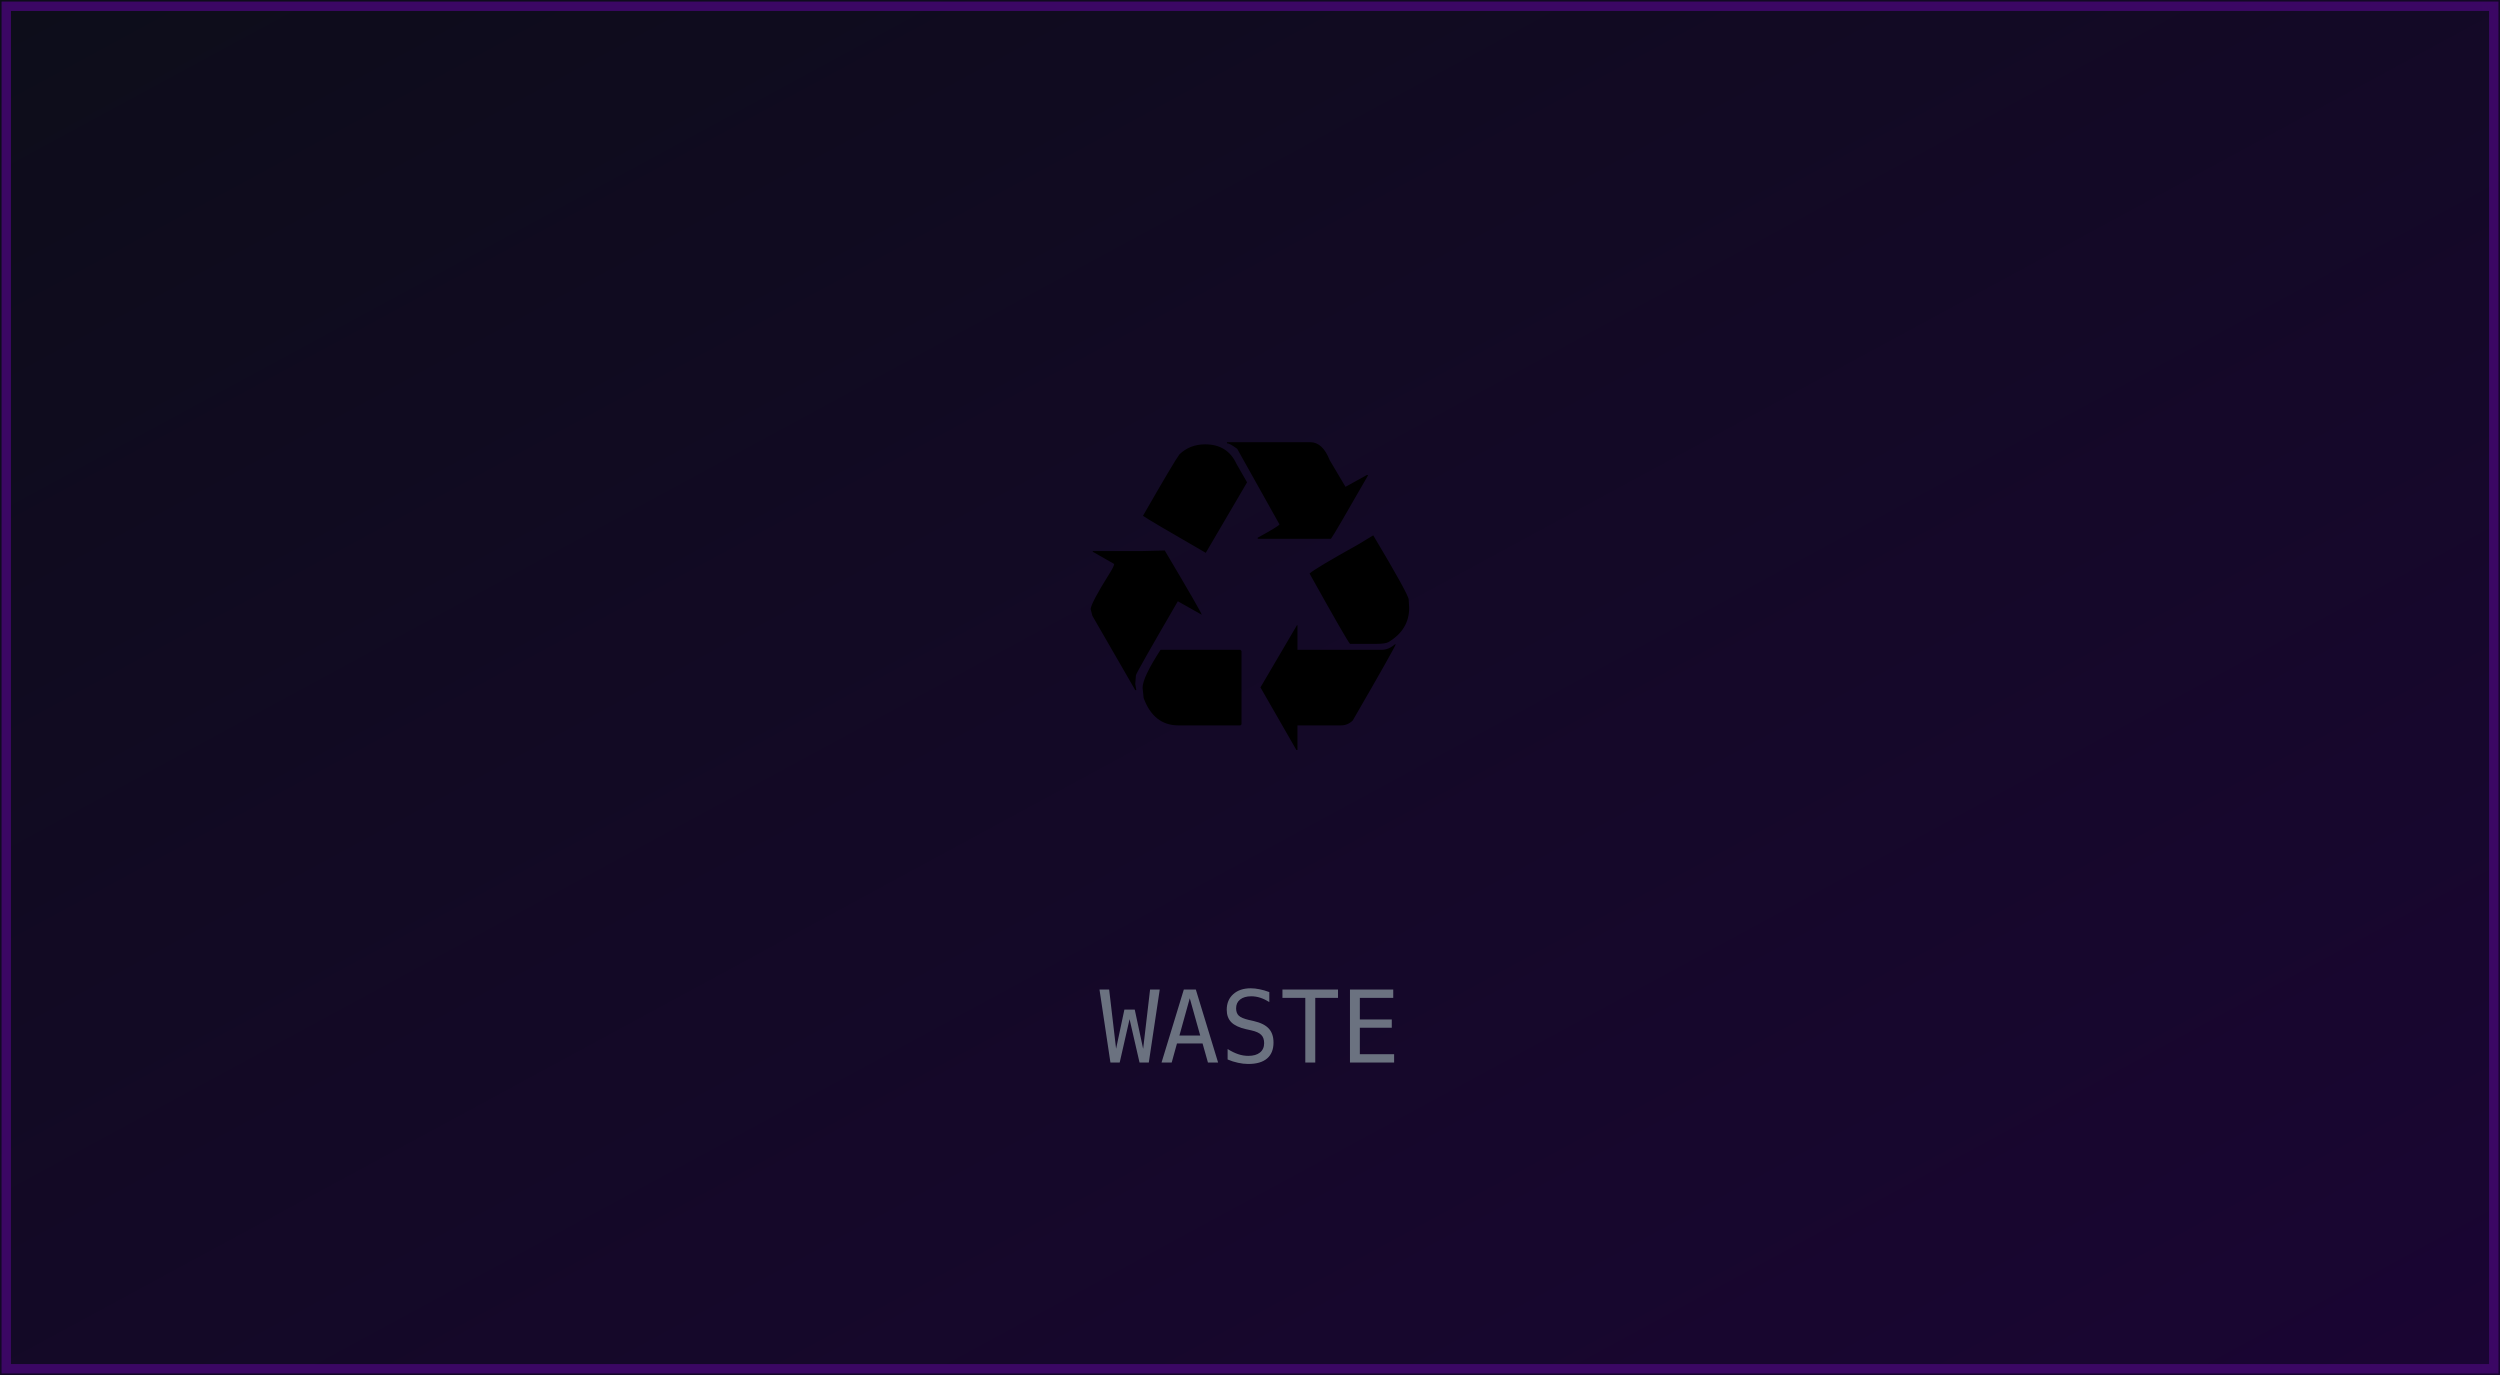
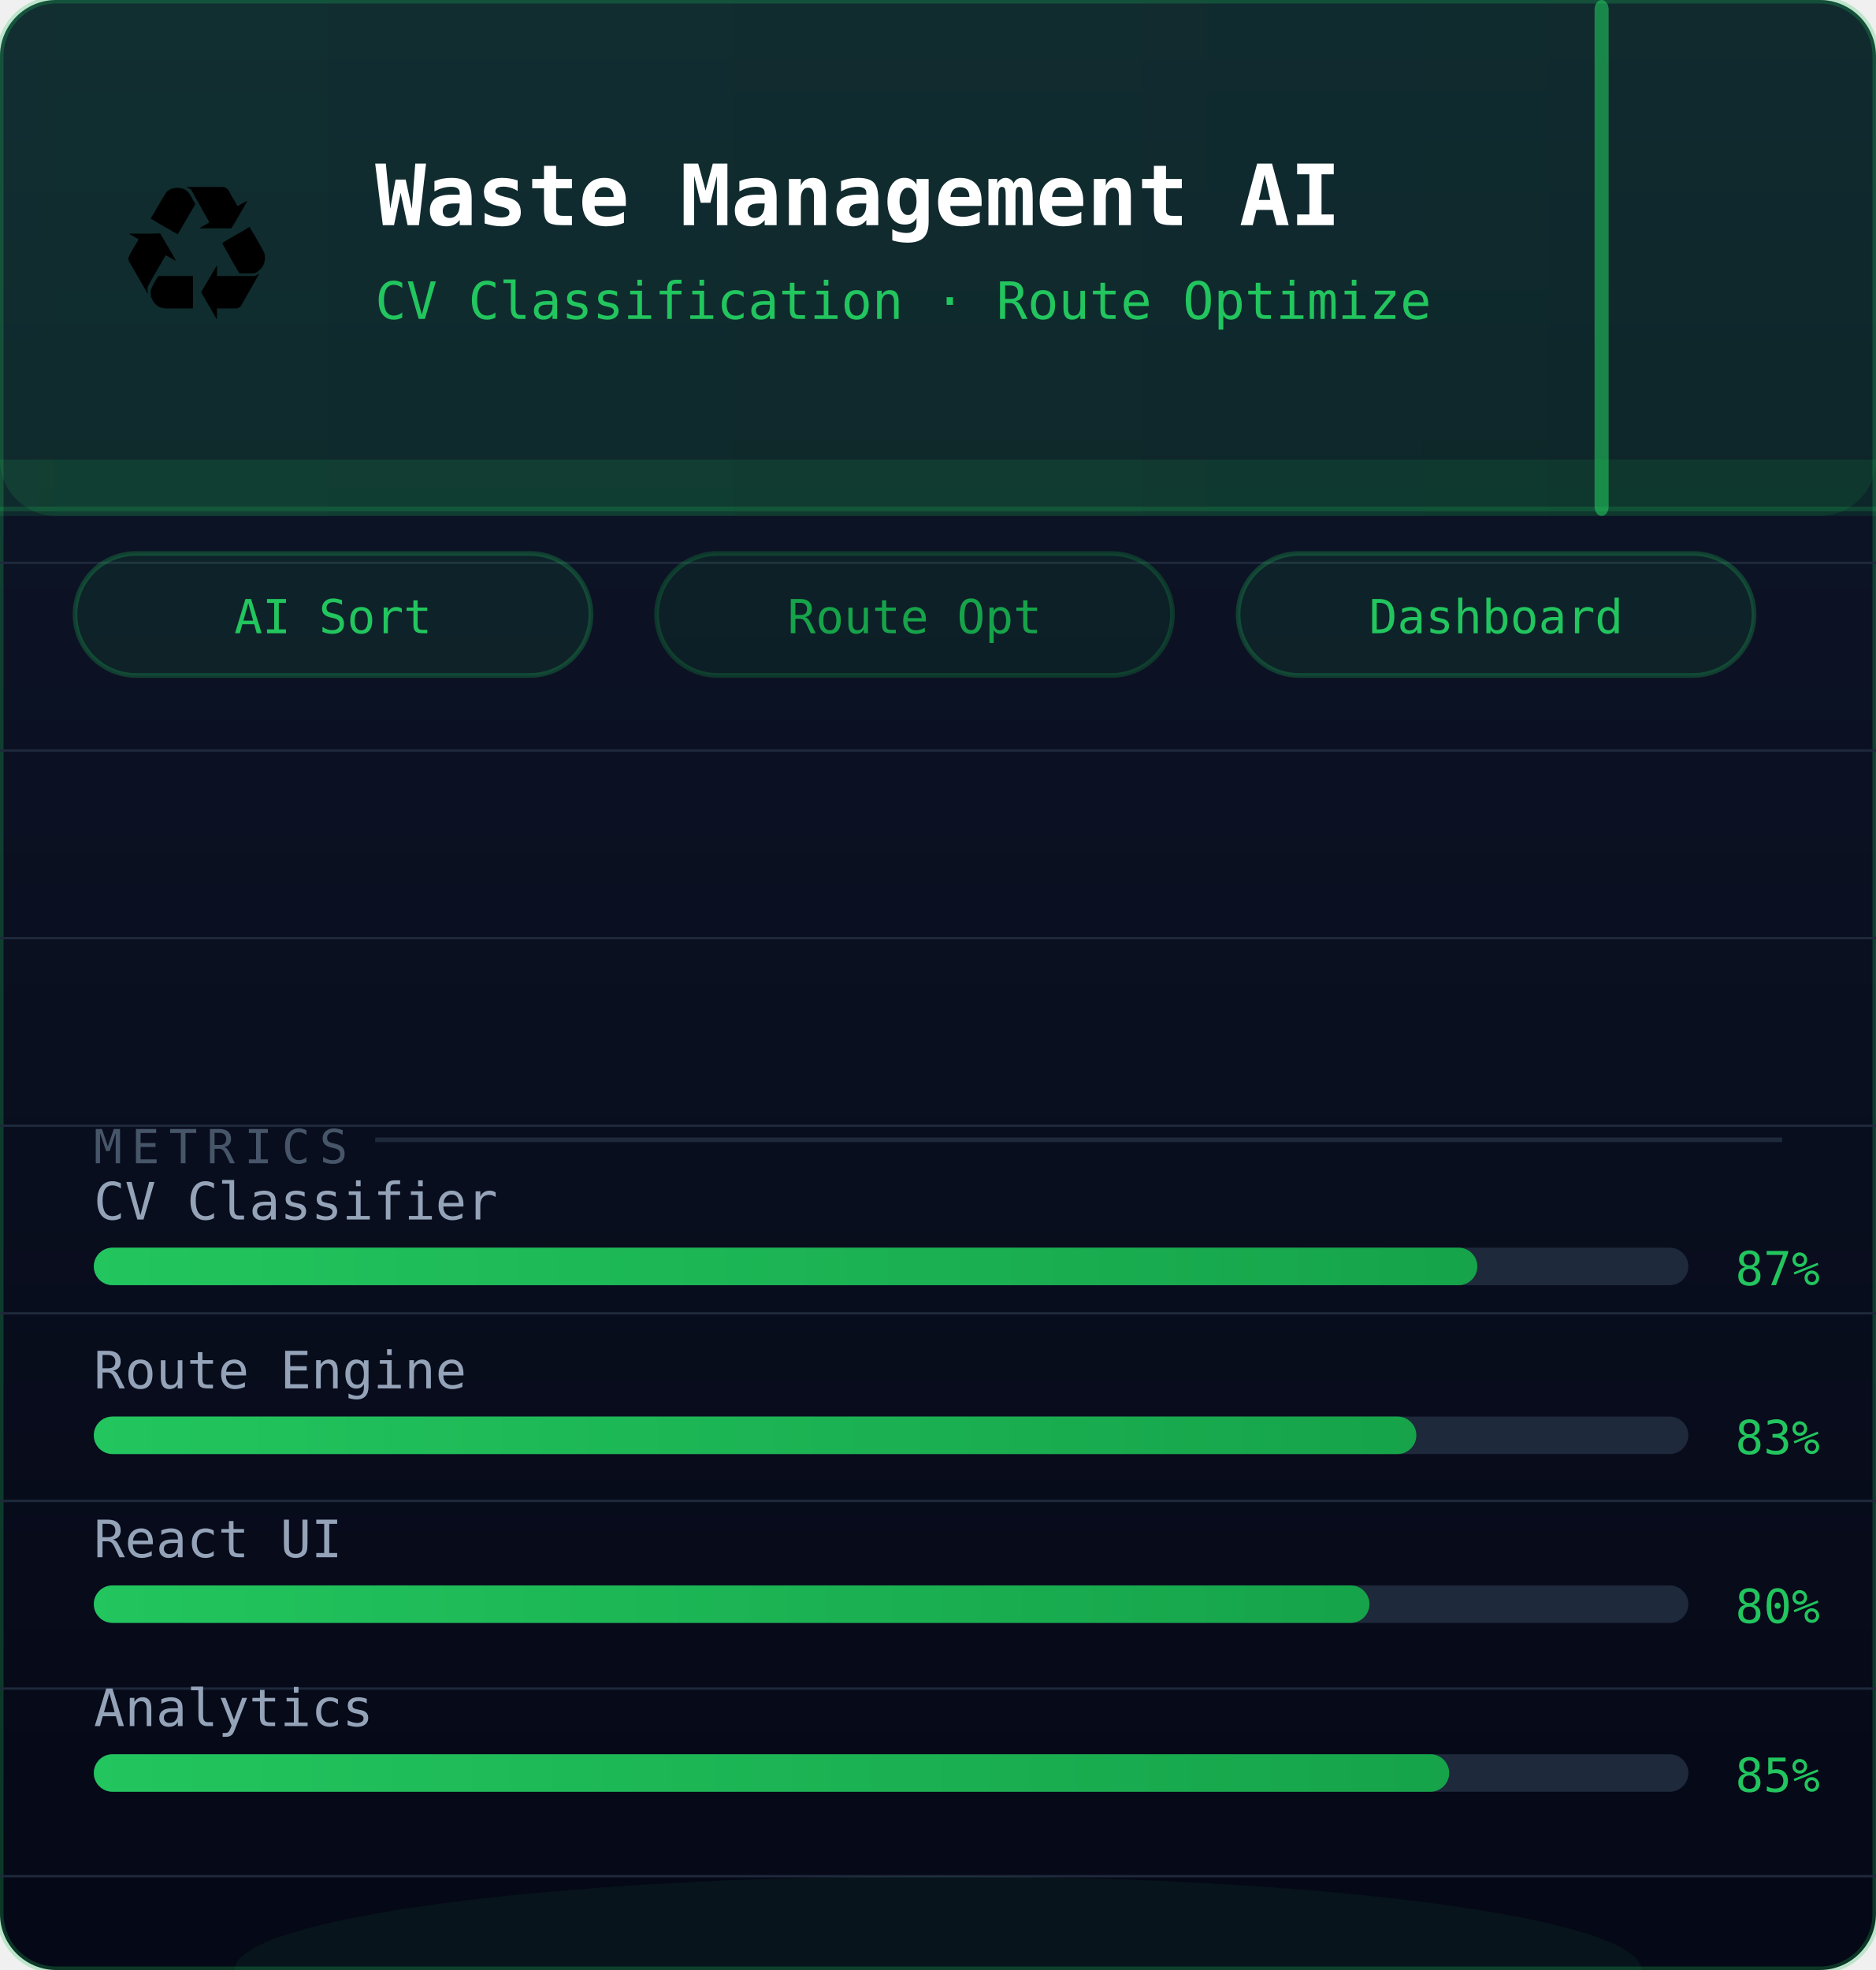
- <svg xmlns="http://www.w3.org/2000/svg" width="400" height="220" viewBox="0 0 400 220">
+ <svg xmlns="http://www.w3.org/2000/svg" width="400" height="420" viewBox="0 0 400 420">
  <defs>
-     <linearGradient id="g4" x1="0" y1="0" x2="1" y2="1">
-       <stop offset="0" stop-color="#0d0d1a" />
-       <stop offset="1" stop-color="#1a0533" />
+     <linearGradient id="bg" x1="0" y1="0" x2="0" y2="1">
+       <stop offset="0" stop-color="#0f172a" />
+       <stop offset="1" stop-color="#050816" />
+     </linearGradient>
+     <linearGradient id="header" x1="0" y1="0" x2="1" y2="0">
+       <stop offset="0" stop-color="#22c55e22" />
+       <stop offset="1" stop-color="#16a34a22" />
    </linearGradient>
  </defs>
-   <rect width="400" height="220" fill="url(#g4)" />
-   <rect x="1" y="1" width="398" height="218" fill="none" stroke="#3b0764" stroke-width="1.5" />
-   <text x="200" y="120" text-anchor="middle" font-size="70" font-family="Segoe UI Emoji,Apple Color Emoji,sans-serif">♻️</text>
-   <text x="200" y="170" text-anchor="middle" font-size="16" font-family="monospace" fill="#6b7280">WASTE</text>
+   <rect width="400" height="420" fill="url(#bg)" rx="12" />
+   <rect width="400" height="420" fill="none" stroke="#22c55e40" stroke-width="1.5" rx="12" />
+   <rect width="400" height="110" fill="url(#header)" rx="12" />
+   <rect y="98" width="400" height="12" fill="url(#header)" />
+   <rect x="0" y="108" width="400" height="1" fill="#22c55e30" />
+   <line x1="0" y1="120" x2="400" y2="120" stroke="#1e293b" stroke-width="0.5" />
+   <line x1="0" y1="160" x2="400" y2="160" stroke="#1e293b" stroke-width="0.5" />
+   <line x1="0" y1="200" x2="400" y2="200" stroke="#1e293b" stroke-width="0.5" />
+   <line x1="0" y1="240" x2="400" y2="240" stroke="#1e293b" stroke-width="0.5" />
+   <line x1="0" y1="280" x2="400" y2="280" stroke="#1e293b" stroke-width="0.5" />
+   <line x1="0" y1="320" x2="400" y2="320" stroke="#1e293b" stroke-width="0.5" />
+   <line x1="0" y1="360" x2="400" y2="360" stroke="#1e293b" stroke-width="0.5" />
+   <line x1="0" y1="400" x2="400" y2="400" stroke="#1e293b" stroke-width="0.5" />
+   <text x="24" y="68" font-size="40" font-family="Segoe UI Emoji,Apple Color Emoji,sans-serif">♻️</text>
+   <text x="80" y="48" font-size="18" font-weight="700" fill="white" font-family="monospace">Waste Management AI</text>
+   <text x="80" y="68" font-size="11" fill="#22c55e" font-family="monospace">CV Classification · Route Optimize</text>
+   <rect x="340" y="0" width="3" height="110" fill="#22c55e" rx="2" opacity="0.6" />
+   <rect x="16" y="118" width="110" height="26" rx="13" fill="#22c55e18" stroke="#22c55e40" stroke-width="1" />
+   <text x="71" y="135" font-size="10" fill="#22c55e" font-family="monospace" text-anchor="middle">AI Sort</text>
+   <rect x="140" y="118" width="110" height="26" rx="13" fill="#16a34a18" stroke="#16a34a40" stroke-width="1" />
+   <text x="195" y="135" font-size="10" fill="#16a34a" font-family="monospace" text-anchor="middle">Route Opt</text>
+   <rect x="264" y="118" width="110" height="26" rx="13" fill="#22c55e18" stroke="#22c55e40" stroke-width="1" />
+   <text x="319" y="135" font-size="10" fill="#22c55e" font-family="monospace" text-anchor="middle">Dashboard</text>
+   <text x="20" y="248" font-size="10" fill="#475569" font-family="monospace" letter-spacing="2">METRICS</text>
+   <line x1="80" y1="243" x2="380" y2="243" stroke="#1e293b" stroke-width="1" />
+   <text x="20" y="260" font-size="11" fill="#94a3b8" font-family="monospace">CV Classifier</text>
+   <rect x="20" y="266" width="340" height="8" rx="4" fill="#1e293b" />
+   <rect x="20" y="266" width="295" height="8" rx="4" fill="url(#bar0)" />
+   <text x="370" y="274" font-size="10" fill="#22c55e" font-family="monospace">87%</text>
+   <defs>
+     <linearGradient id="bar0" x1="0" y1="0" x2="1" y2="0">
+       <stop offset="0" stop-color="#22c55e" />
+       <stop offset="1" stop-color="#16a34a" />
+     </linearGradient>
+   </defs>
+   <text x="20" y="296" font-size="11" fill="#94a3b8" font-family="monospace">Route Engine</text>
+   <rect x="20" y="302" width="340" height="8" rx="4" fill="#1e293b" />
+   <rect x="20" y="302" width="282" height="8" rx="4" fill="url(#bar1)" />
+   <text x="370" y="310" font-size="10" fill="#22c55e" font-family="monospace">83%</text>
+   <defs>
+     <linearGradient id="bar1" x1="0" y1="0" x2="1" y2="0">
+       <stop offset="0" stop-color="#22c55e" />
+       <stop offset="1" stop-color="#16a34a" />
+     </linearGradient>
+   </defs>
+   <text x="20" y="332" font-size="11" fill="#94a3b8" font-family="monospace">React UI</text>
+   <rect x="20" y="338" width="340" height="8" rx="4" fill="#1e293b" />
+   <rect x="20" y="338" width="272" height="8" rx="4" fill="url(#bar2)" />
+   <text x="370" y="346" font-size="10" fill="#22c55e" font-family="monospace">80%</text>
+   <defs>
+     <linearGradient id="bar2" x1="0" y1="0" x2="1" y2="0">
+       <stop offset="0" stop-color="#22c55e" />
+       <stop offset="1" stop-color="#16a34a" />
+     </linearGradient>
+   </defs>
+   <text x="20" y="368" font-size="11" fill="#94a3b8" font-family="monospace">Analytics</text>
+   <rect x="20" y="374" width="340" height="8" rx="4" fill="#1e293b" />
+   <rect x="20" y="374" width="289" height="8" rx="4" fill="url(#bar3)" />
+   <text x="370" y="382" font-size="10" fill="#22c55e" font-family="monospace">85%</text>
+   <defs>
+     <linearGradient id="bar3" x1="0" y1="0" x2="1" y2="0">
+       <stop offset="0" stop-color="#22c55e" />
+       <stop offset="1" stop-color="#16a34a" />
+     </linearGradient>
+   </defs>
+   <ellipse cx="200" cy="420" rx="150" ry="20" fill="#22c55e" opacity="0.06" />
</svg>
